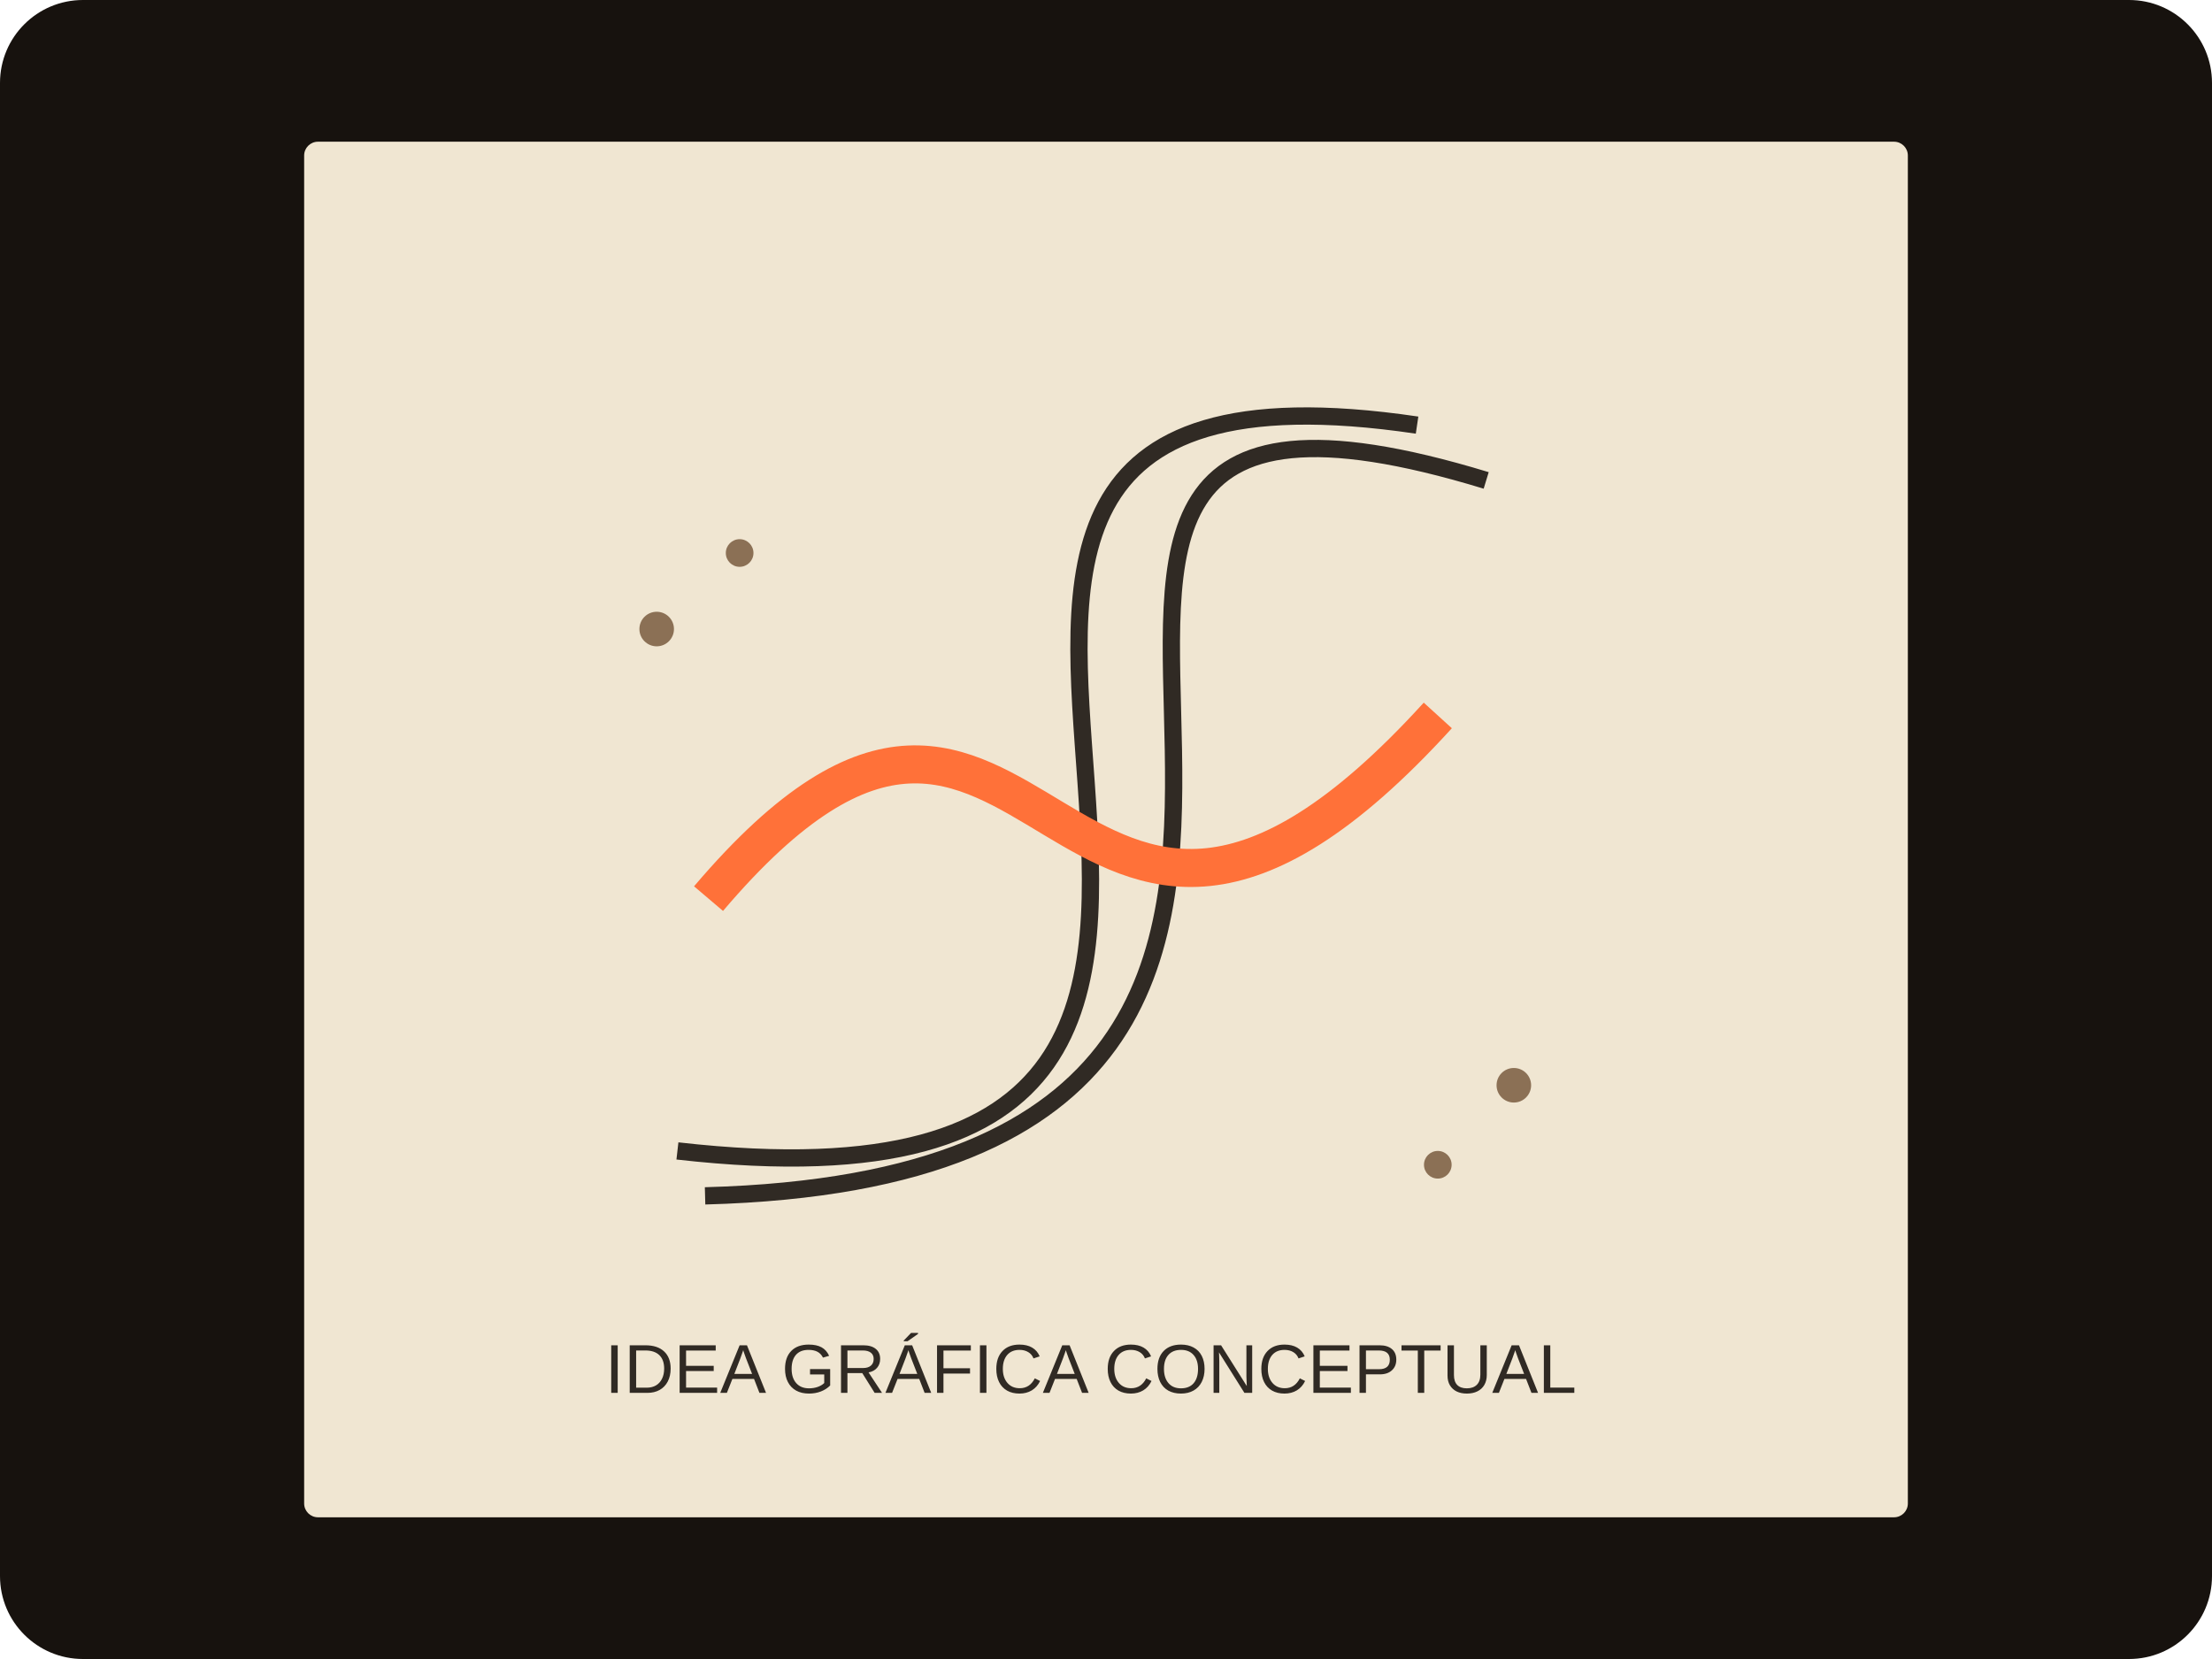
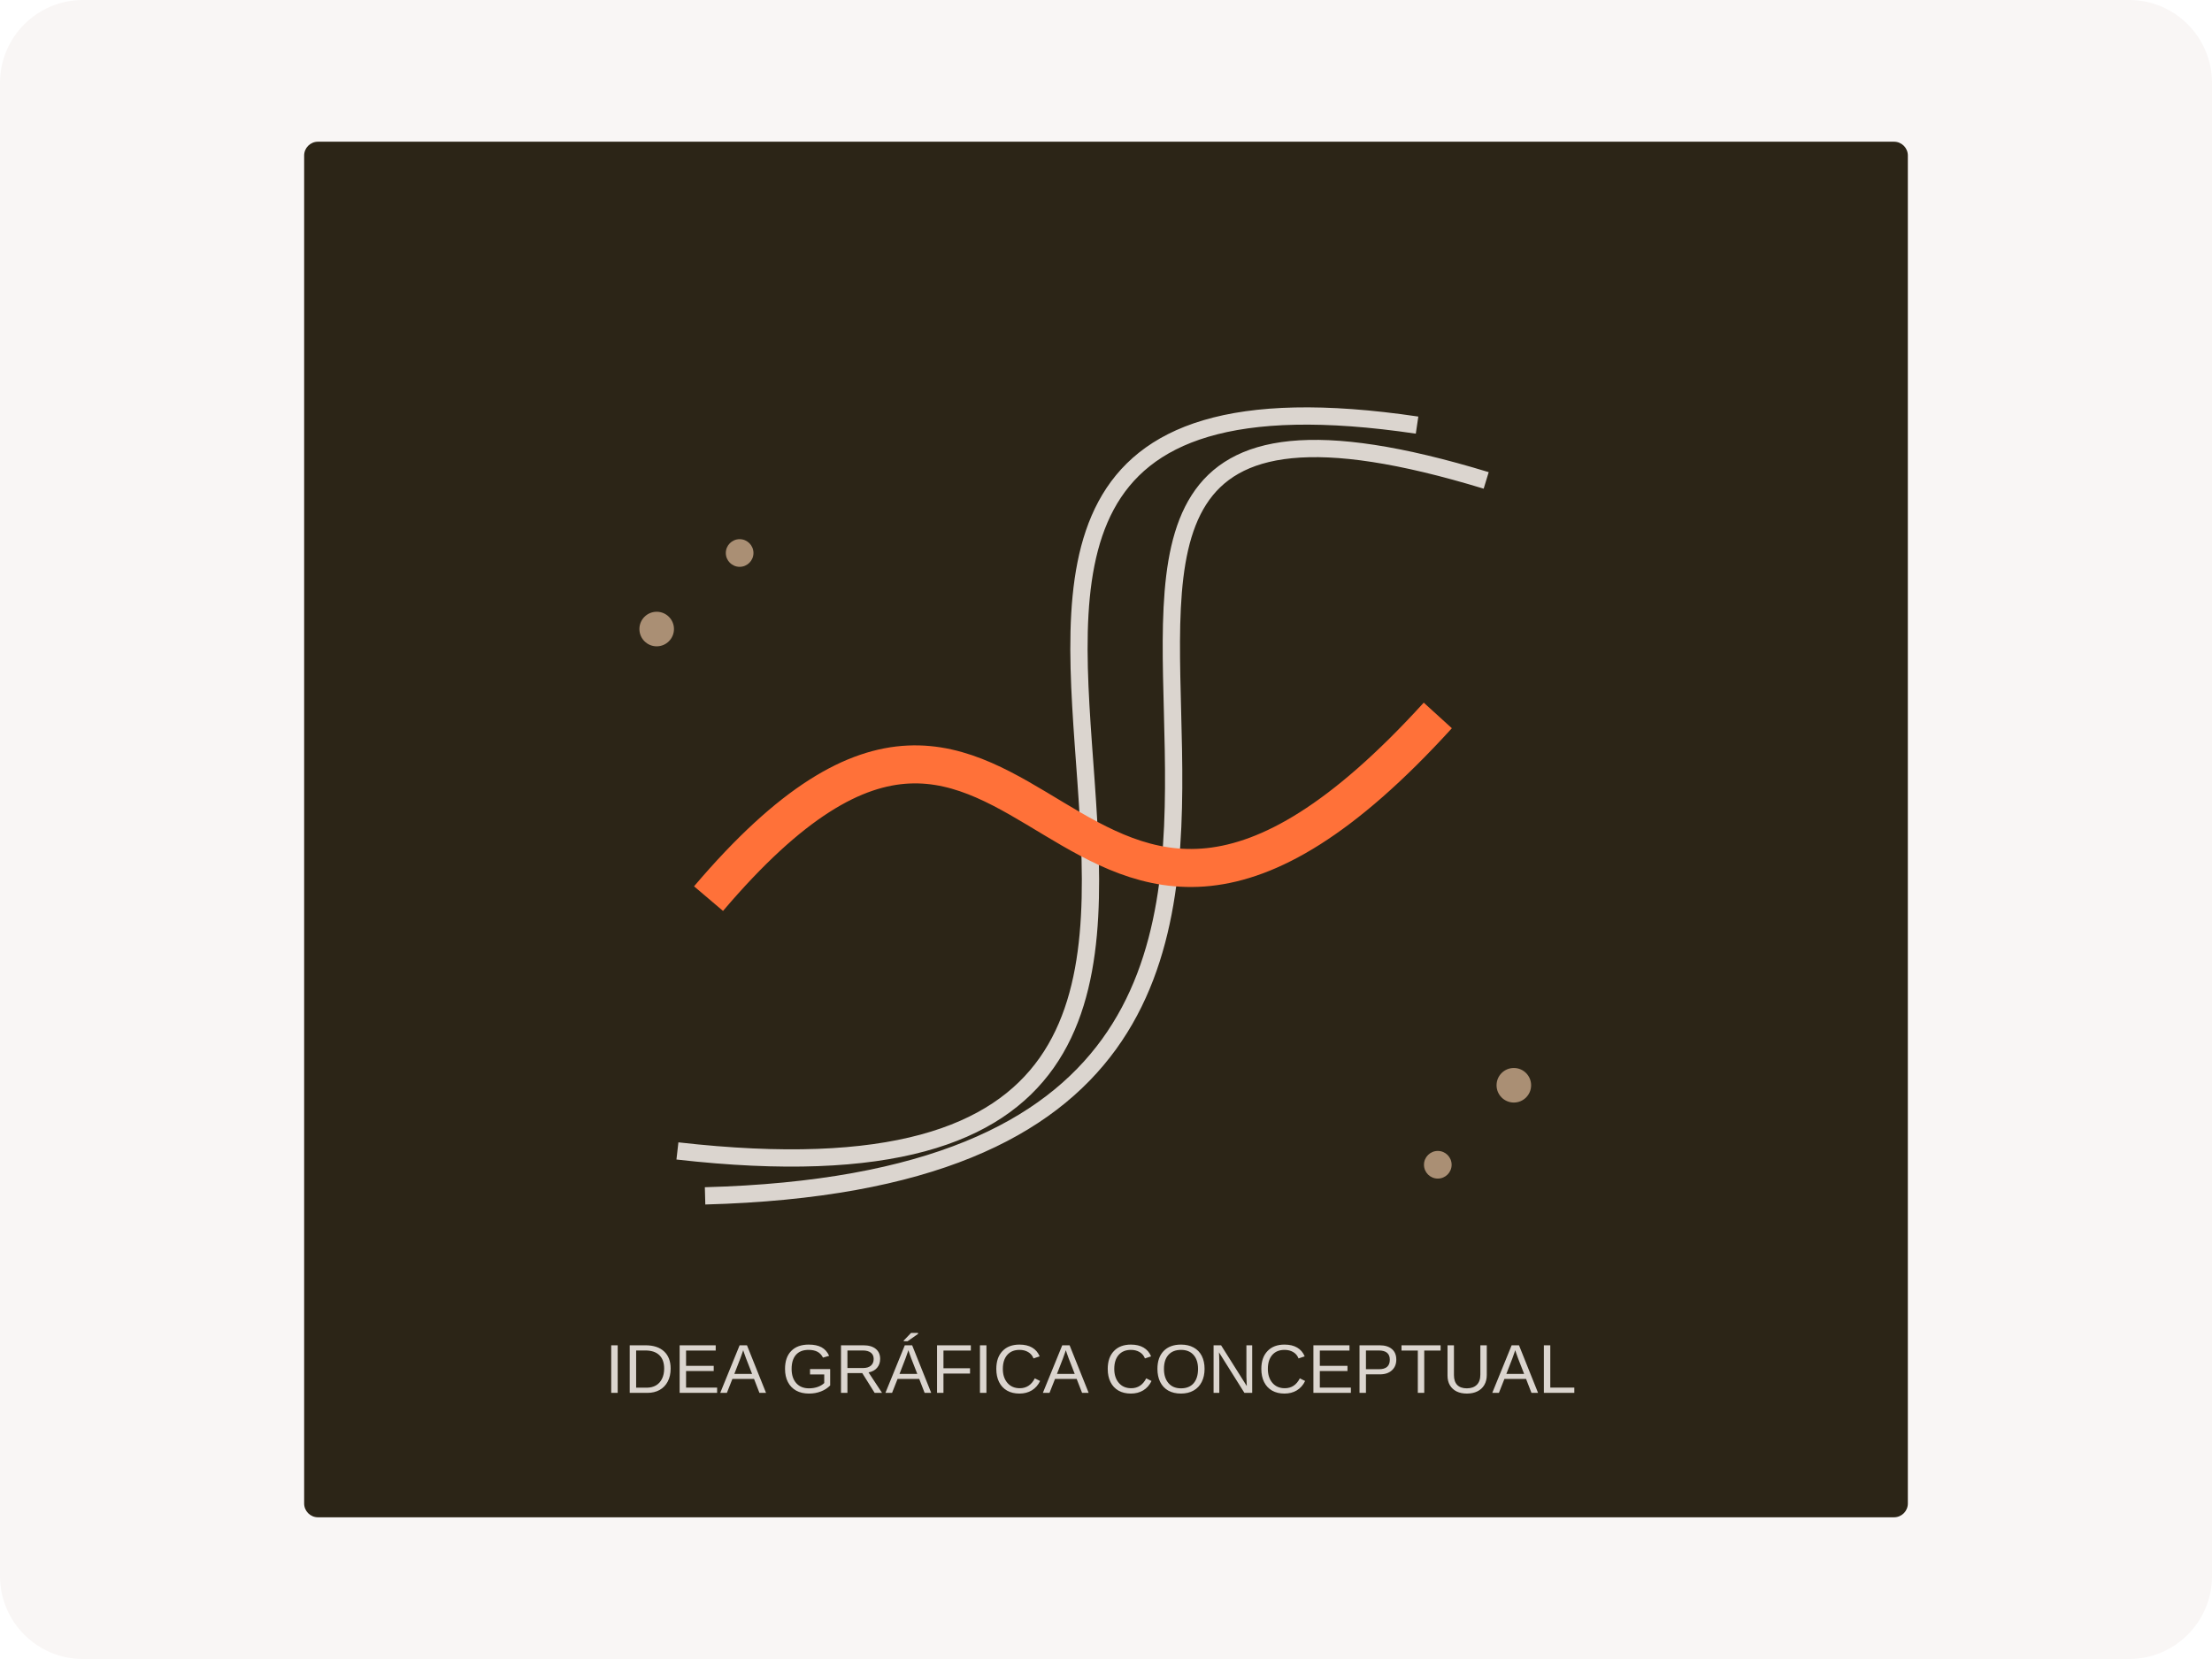
<svg xmlns="http://www.w3.org/2000/svg" viewBox="0 0 640 480" role="img" aria-labelledby="title desc">
  <g font-family="Arial,sans-serif">
-     <rect width="640" height="480" rx="24" fill="#17120E" />
-     <rect x="88" y="41" width="464" height="398" rx="4" fill="#F0E6D2" />
-     <path d="M196 333C442 361 194 91 410 123M204 346C464 339 230 78 430 139" stroke="#302A24" stroke-width="5" fill="none" />
+     <rect width="640" height="480" rx="24" fill="#f9f6f5" />
+     <rect x="88" y="41" width="464" height="398" rx="4" fill="#2c2517" />
+     <path d="M196 333C442 361 194 91 410 123M204 346C464 339 230 78 430 139" stroke="#dbd5cf" stroke-width="5" fill="none" />
    <path d="M205 260C301 147 305 329 416 207" stroke="#FF7139" stroke-width="11" fill="none" />
-     <g fill="#8B7055">
+     <g fill="#aa8f74">
      <circle cx="190" cy="182" r="5" />
      <circle cx="214" cy="160" r="4" />
      <circle cx="438" cy="314" r="5" />
      <circle cx="416" cy="337" r="4" />
    </g>
-     <text x="175" y="403" font-size="20" fill="#302A24">IDEA GRÁFICA CONCEPTUAL</text>
+     <text x="175" y="403" font-size="20" fill="#dbd5cf">IDEA GRÁFICA CONCEPTUAL</text>
  </g>
</svg>
